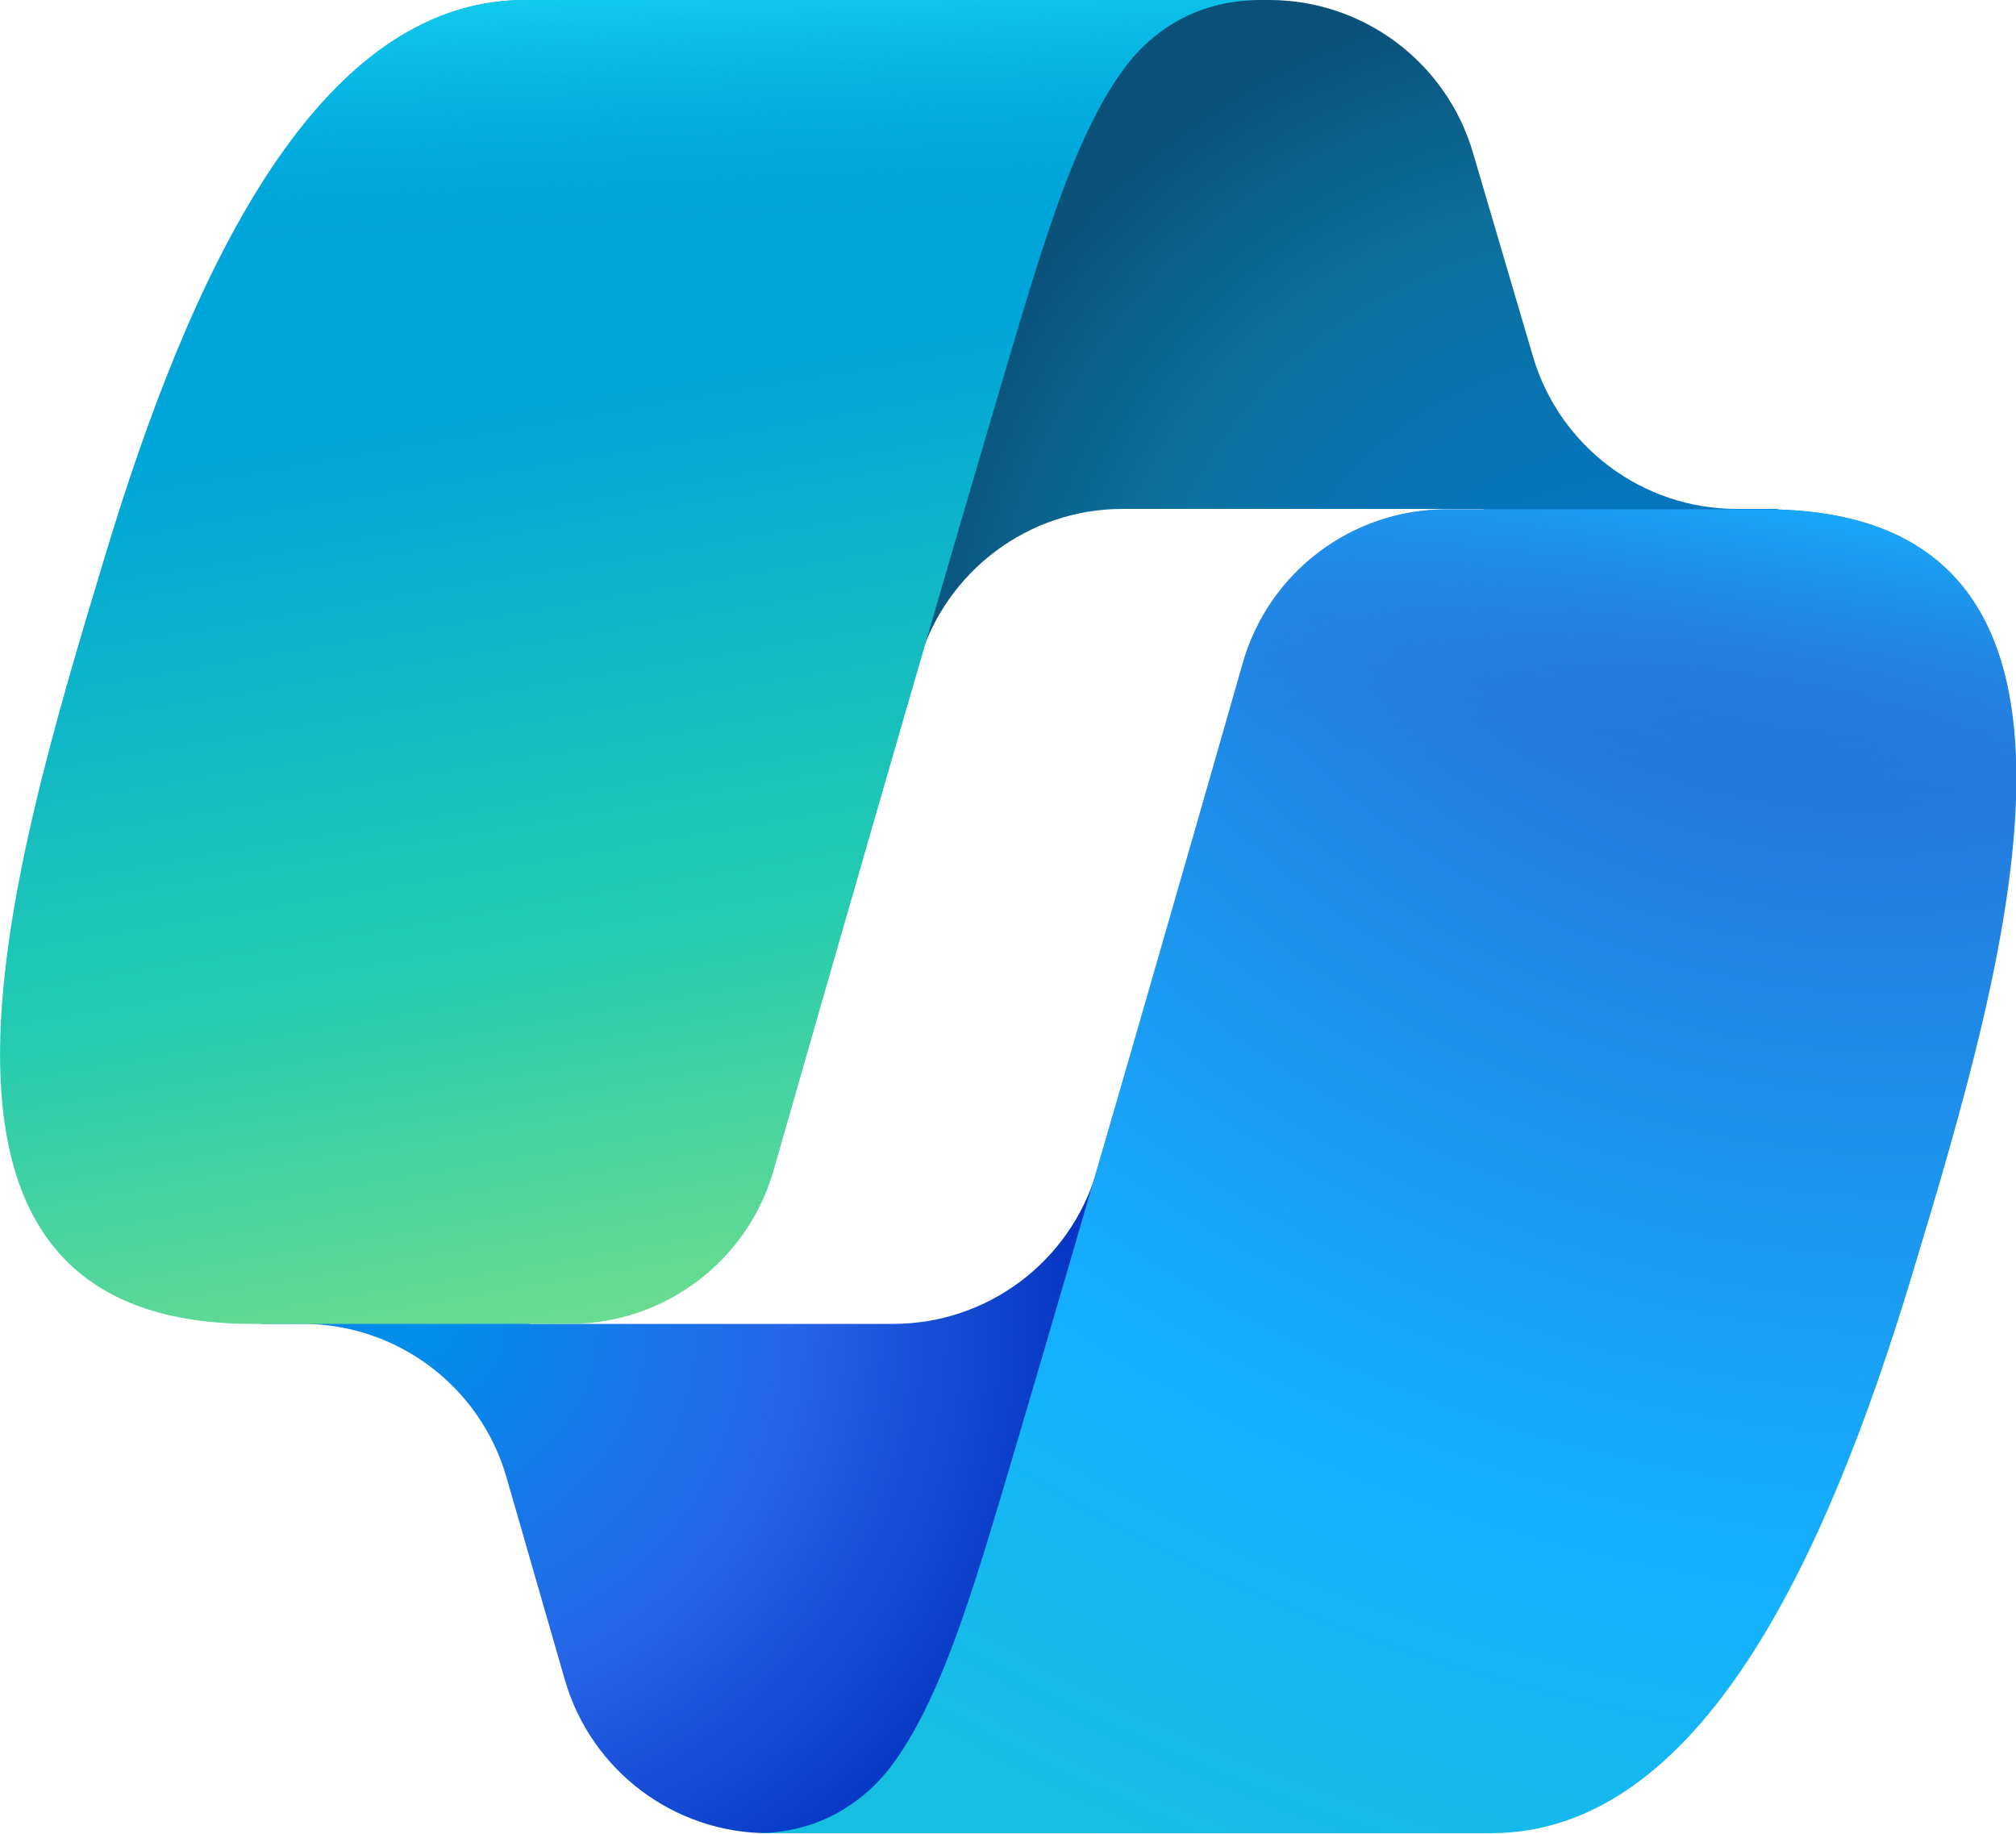
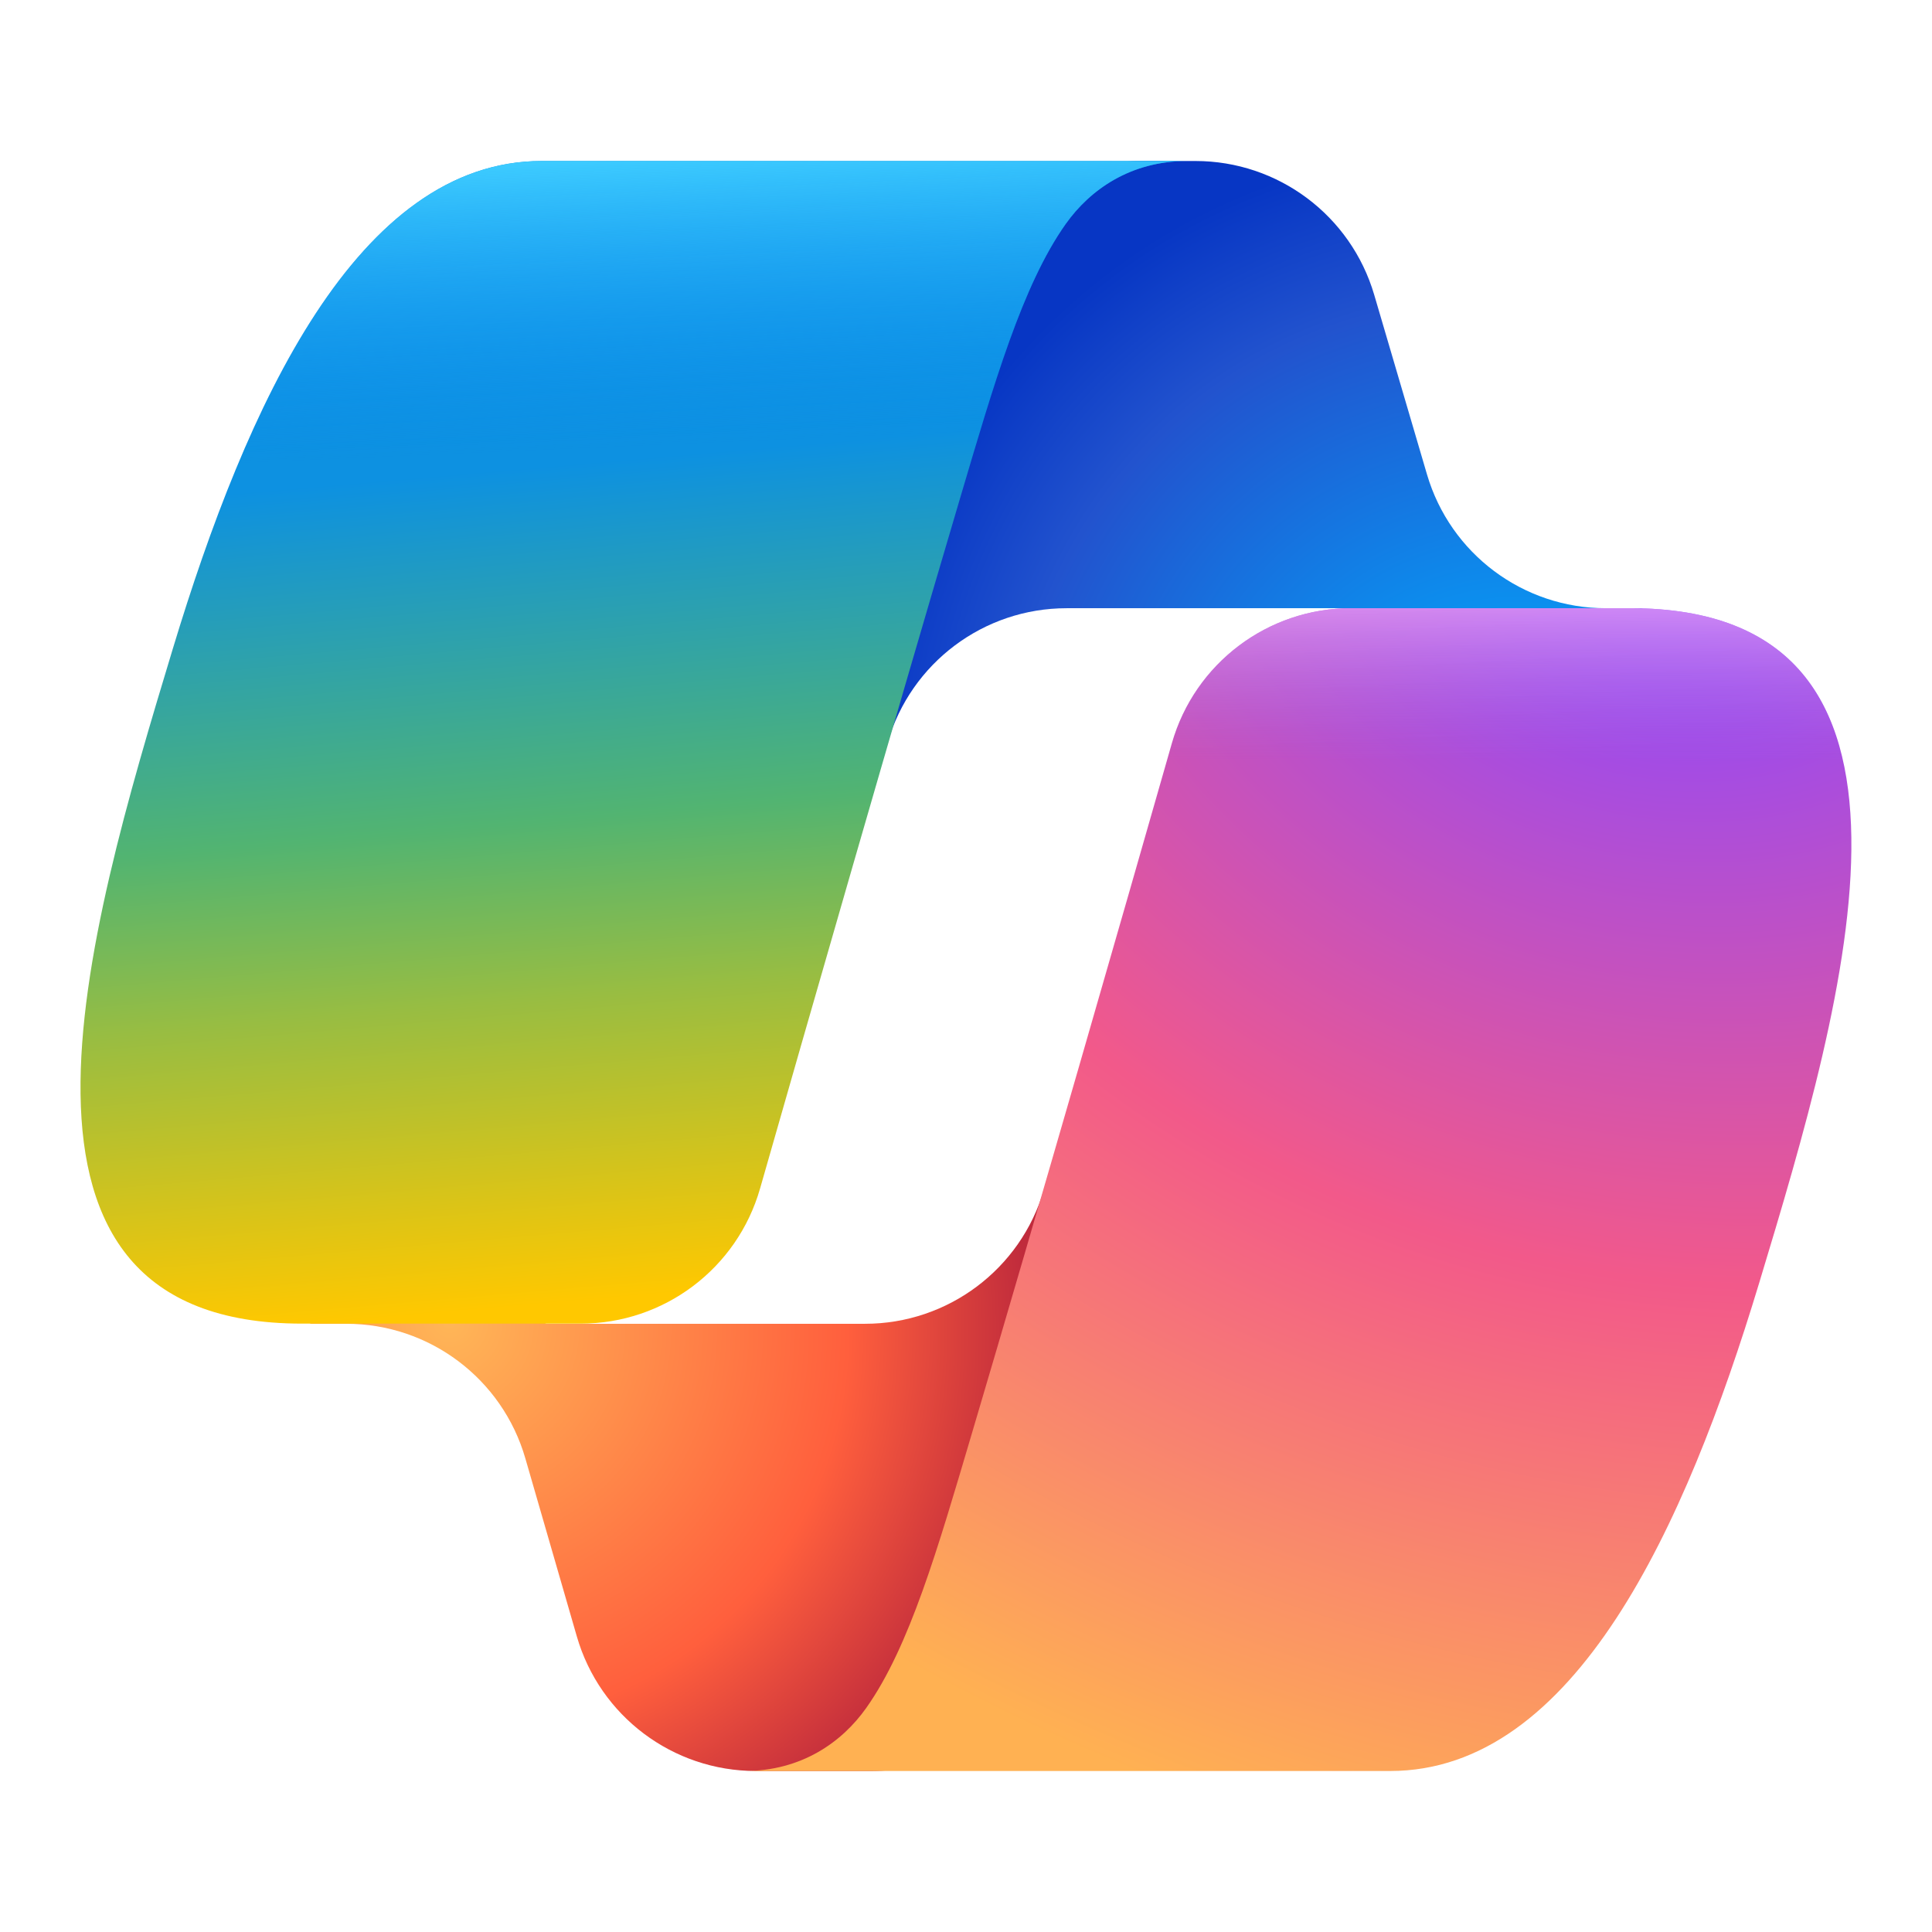
- <svg xmlns="http://www.w3.org/2000/svg" version="1.1" id="Слой_1" x="0px" y="0px" width="500px" height="454.6px" viewBox="0 0 500 454.6" style="enable-background:new 0 0 500 454.6;" xml:space="preserve">
-   <style type="text/css">
- 	.st0{fill:url(#SVGID_1_);}
- 	.st1{fill:url(#SVGID_00000159459366948452336360000011447173338609272983_);}
- 	.st2{fill:url(#SVGID_00000102536586842648297890000011880994048723553201_);}
- 	.st3{fill:url(#SVGID_00000139256031667648699190000000949124441113791656_);}
- 	.st4{fill:url(#SVGID_00000049182446032970794260000008045033208505225899_);}
- 	.st5{fill:url(#SVGID_00000130615543160137522510000003434168493526702237_);}
- </style>
-   <g>
-     <radialGradient id="SVGID_1_" cx="-769.956" cy="735.559" r="11.364" gradientTransform="matrix(-10.9605 -13.3892 -12.5901 10.3064 1230.838 -17702.383)" gradientUnits="userSpaceOnUse">
-       <stop offset="9.557580e-02" style="stop-color:#0078D4" />
-       <stop offset="0.715" style="stop-color:#0C709B" />
-       <stop offset="1" style="stop-color:#0A5079" />
+ <svg xmlns="http://www.w3.org/2000/svg" width="48" height="48" viewBox="0 0 48 48" fill="none">
+   <path d="M34.142 7.325C33.563 5.354 31.755 4 29.7 4L28.349 4C26.114 4 24.198 5.596 23.795 7.794L21.48 20.407L22.055 18.442C22.632 16.468 24.442 15.111 26.499 15.111H34.352L37.646 16.394L40.821 15.111H39.895C37.84 15.111 36.032 13.757 35.453 11.786L34.142 7.325Z" fill="url(#paint0_radial_56201_15503)" />
+   <path d="M14.331 40.656C14.903 42.637 16.716 44 18.778 44H21.649C24.159 44 26.212 41.999 26.277 39.489L26.589 27.327L25.935 29.56C25.358 31.533 23.548 32.889 21.492 32.889L13.573 32.889L10.75 31.357L7.693 32.889H8.605C10.666 32.889 12.48 34.252 13.052 36.233L14.331 40.656Z" fill="url(#paint1_radial_56201_15503)" />
+   <path d="M29.499 4H13.46C8.877 4 6.128 10.057 4.295 16.113C2.123 23.289 -0.719 32.885 7.503 32.885H14.428C16.498 32.885 18.315 31.517 18.884 29.527C20.088 25.314 22.198 17.965 23.855 12.371C24.698 9.528 25.399 7.087 26.476 5.566C27.08 4.714 28.086 4 29.499 4Z" fill="url(#paint2_linear_56201_15503)" />
+   <path d="M29.499 4H13.46C8.877 4 6.128 10.057 4.295 16.113C2.123 23.289 -0.719 32.885 7.503 32.885H14.428C16.498 32.885 18.315 31.517 18.884 29.527C20.088 25.314 22.198 17.965 23.855 12.371C24.698 9.528 25.399 7.087 26.476 5.566C27.08 4.714 28.086 4 29.499 4Z" fill="url(#paint3_linear_56201_15503)" />
+   <path d="M18.498 44H34.537C39.12 44 41.87 37.942 43.703 31.885C45.874 24.708 48.716 15.11 40.495 15.11H33.569C31.5 15.11 29.683 16.478 29.114 18.468C27.91 22.682 25.8 30.032 24.142 35.627C23.3 38.471 22.598 40.913 21.521 42.434C20.918 43.286 19.911 44 18.498 44Z" fill="url(#paint4_radial_56201_15503)" />
+   <path d="M18.498 44H34.537C39.12 44 41.87 37.942 43.703 31.885C45.874 24.708 48.716 15.11 40.495 15.11H33.569C31.5 15.11 29.683 16.478 29.114 18.468C27.91 22.682 25.8 30.032 24.142 35.627C23.3 38.471 22.598 40.913 21.521 42.434C20.918 43.286 19.911 44 18.498 44Z" fill="url(#paint5_linear_56201_15503)" />
+   <defs>
+     <radialGradient id="paint0_radial_56201_15503" cx="0" cy="0" r="1" gradientUnits="userSpaceOnUse" gradientTransform="translate(38.005 20.5144) rotate(-129.304) scale(17.3033 16.2706)">
+       <stop offset="0.096" stop-color="#00AEFF" />
+       <stop offset="0.773" stop-color="#2253CE" />
+       <stop offset="1" stop-color="#0736C4" />
    </radialGradient>
-     <path class="st0" d="M365.3,37.8C358.7,15.4,338.1,0,314.8,0h-15.4c-25.4,0-47.2,18.1-51.7,43.1l-26.3,143.3l6.5-22.3   c6.6-22.4,27.1-37.9,50.5-37.9h89.3l37.4,14.6l36.1-14.6h-10.5c-23.3,0-43.9-15.4-50.5-37.8L365.3,37.8z" />
-     <radialGradient id="SVGID_00000009551166730049834120000006380588773246086793_" cx="-645.948" cy="777.299" r="11.364" gradientTransform="matrix(11.1413 11.1828 10.9923 -10.9515 -1243.894 16063.592)" gradientUnits="userSpaceOnUse">
-       <stop offset="0" style="stop-color:#0091EB" />
-       <stop offset="0.523" style="stop-color:#2764E7" />
-       <stop offset="0.923" style="stop-color:#0636C3" />
+     <radialGradient id="paint1_radial_56201_15503" cx="0" cy="0" r="1" gradientUnits="userSpaceOnUse" gradientTransform="translate(11.1215 32.8171) rotate(51.84) scale(15.9912 15.5119)">
+       <stop stop-color="#FFB657" />
+       <stop offset="0.634" stop-color="#FF5F3D" />
+       <stop offset="0.923" stop-color="#C02B3C" />
    </radialGradient>
-     <path style="fill:url(#SVGID_00000009551166730049834120000006380588773246086793_);" d="M140.1,416.6c6.5,22.5,27.1,38,50.5,38   h32.6c28.5,0,51.9-22.7,52.6-51.3l3.6-138.2l-7.4,25.4c-6.6,22.4-27.1,37.8-50.5,37.8h-90l-32.1-17.4l-34.7,17.4h10.4   c23.4,0,44,15.5,50.5,38L140.1,416.6z" />
-     <linearGradient id="SVGID_00000165954605297733800730000003720701115808303281_" gradientUnits="userSpaceOnUse" x1="132.07" y1="462.916" x2="190.91" y2="116.569" gradientTransform="matrix(1 0 0 -1 0 456.5729)">
-       <stop offset="0.29" style="stop-color:#00A5D9" />
-       <stop offset="0.662" style="stop-color:#21CAB2" />
-       <stop offset="0.95" style="stop-color:#6ADC90" />
+     <linearGradient id="paint2_linear_56201_15503" x1="12.5" y1="7.5" x2="14.788" y2="33.975" gradientUnits="userSpaceOnUse">
+       <stop offset="0.156" stop-color="#0D91E1" />
+       <stop offset="0.487" stop-color="#52B471" />
+       <stop offset="0.652" stop-color="#98BD42" />
+       <stop offset="0.937" stop-color="#FFC800" />
    </linearGradient>
-     <path style="fill:url(#SVGID_00000165954605297733800730000003720701115808303281_);" d="M312.5,0H130.2   C78.2,0,46.9,68.8,26.1,137.7c-24.7,81.5-57,190.6,36.5,190.6h78.7c23.5,0,44.2-15.6,50.6-38.2c13.7-47.9,37.7-131.4,56.5-195   c9.6-32.3,17.5-60.1,29.8-77.3C285,8.1,296.4,0,312.5,0z" />
-     <linearGradient id="SVGID_00000050641039141144299690000012858194558953041829_" gradientUnits="userSpaceOnUse" x1="150.517" y1="456.939" x2="164.716" y2="128.712" gradientTransform="matrix(1 0 0 -1 0 456.5729)">
-       <stop offset="0" style="stop-color:#10C9EC" />
-       <stop offset="0.167" style="stop-color:#01AEE4;stop-opacity:0" />
+     <linearGradient id="paint3_linear_56201_15503" x1="14.5" y1="4" x2="15.75" y2="32.885" gradientUnits="userSpaceOnUse">
+       <stop stop-color="#3DCBFF" />
+       <stop offset="0.247" stop-color="#0588F7" stop-opacity="0" />
    </linearGradient>
-     <path style="fill:url(#SVGID_00000050641039141144299690000012858194558953041829_);" d="M312.5,0H130.2   C78.2,0,46.9,68.8,26.1,137.7c-24.7,81.5-57,190.6,36.5,190.6h78.7c23.5,0,44.2-15.6,50.6-38.2c13.7-47.9,37.7-131.4,56.5-195   c9.6-32.3,17.5-60.1,29.8-77.3C285,8.1,296.4,0,312.5,0z" />
-     <radialGradient id="SVGID_00000052091138074598321020000003281206525633948802_" cx="-710.08" cy="793.984" r="11.364" gradientTransform="matrix(-14.0187 35.6653 42.7797 16.8152 -43474.031 12068.34)" gradientUnits="userSpaceOnUse">
-       <stop offset="0.154" style="stop-color:#2771D8" />
-       <stop offset="0.679" style="stop-color:#14B1FF" />
-       <stop offset="0.931" style="stop-color:#16BFDF" />
+     <radialGradient id="paint4_radial_56201_15503" cx="0" cy="0" r="1" gradientUnits="userSpaceOnUse" gradientTransform="translate(41.3187 12.2813) rotate(109.274) scale(38.3873 45.9867)">
+       <stop offset="0.066" stop-color="#8C48FF" />
+       <stop offset="0.5" stop-color="#F2598A" />
+       <stop offset="0.896" stop-color="#FFB152" />
    </radialGradient>
-     <path style="fill:url(#SVGID_00000052091138074598321020000003281206525633948802_);" d="M187.5,454.6h182.3   c52.1,0,83.3-68.8,104.2-137.7c24.7-81.6,57-190.6-36.5-190.6h-78.7c-23.5,0-44.2,15.6-50.6,38.2c-13.7,47.9-37.7,131.4-56.5,195   c-9.6,32.3-17.5,60.1-29.8,77.3C215,446.5,203.5,454.6,187.5,454.6z" />
-     <linearGradient id="SVGID_00000117638320572374292690000009587184036009945488_" gradientUnits="userSpaceOnUse" x1="382.49" y1="355.841" x2="361.237" y2="229.198" gradientTransform="matrix(1 0 0 -1 0 456.5729)">
-       <stop offset="5.815350e-02" style="stop-color:#14B1FF" />
-       <stop offset="0.708" style="stop-color:#2976DB;stop-opacity:0" />
+     <linearGradient id="paint5_linear_56201_15503" x1="42.586" y1="13.346" x2="42.569" y2="21.215" gradientUnits="userSpaceOnUse">
+       <stop offset="0.058" stop-color="#F8ADFA" />
+       <stop offset="0.708" stop-color="#A86EDD" stop-opacity="0" />
    </linearGradient>
-     <path style="fill:url(#SVGID_00000117638320572374292690000009587184036009945488_);" d="M187.5,454.6h182.3   c52.1,0,83.3-68.8,104.2-137.7c24.7-81.6,57-190.6-36.5-190.6h-78.7c-23.5,0-44.2,15.6-50.6,38.2c-13.7,47.9-37.7,131.4-56.5,195   c-9.6,32.3-17.5,60.1-29.8,77.3C215,446.5,203.5,454.6,187.5,454.6z" />
-   </g>
+   </defs>
</svg>
